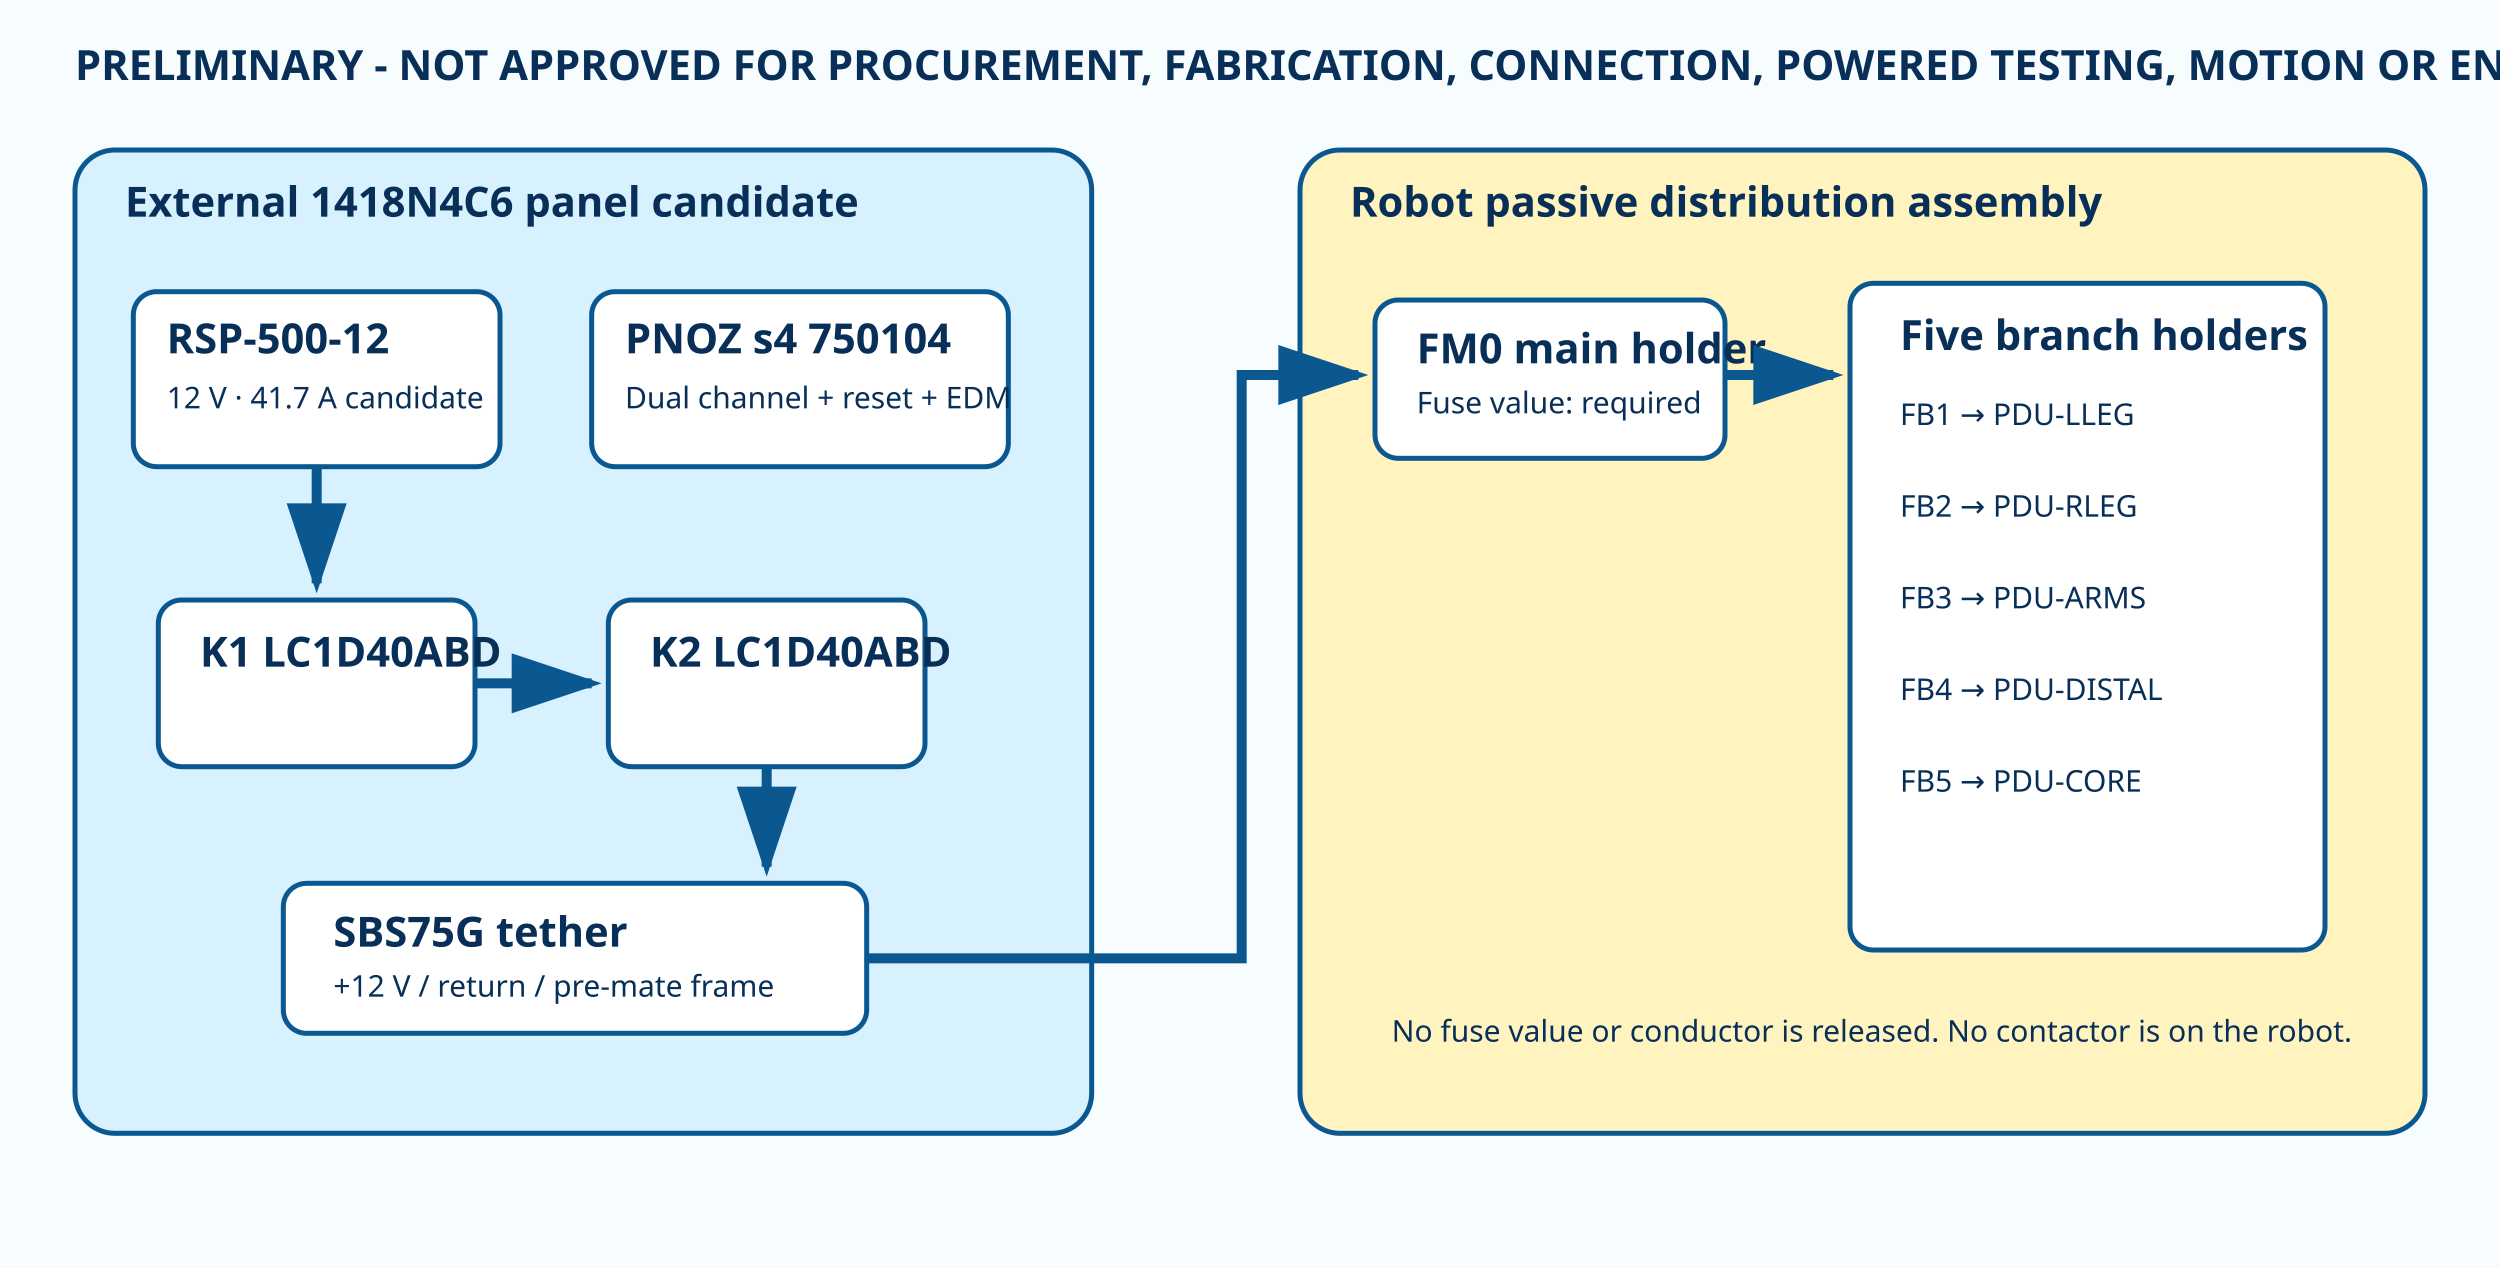
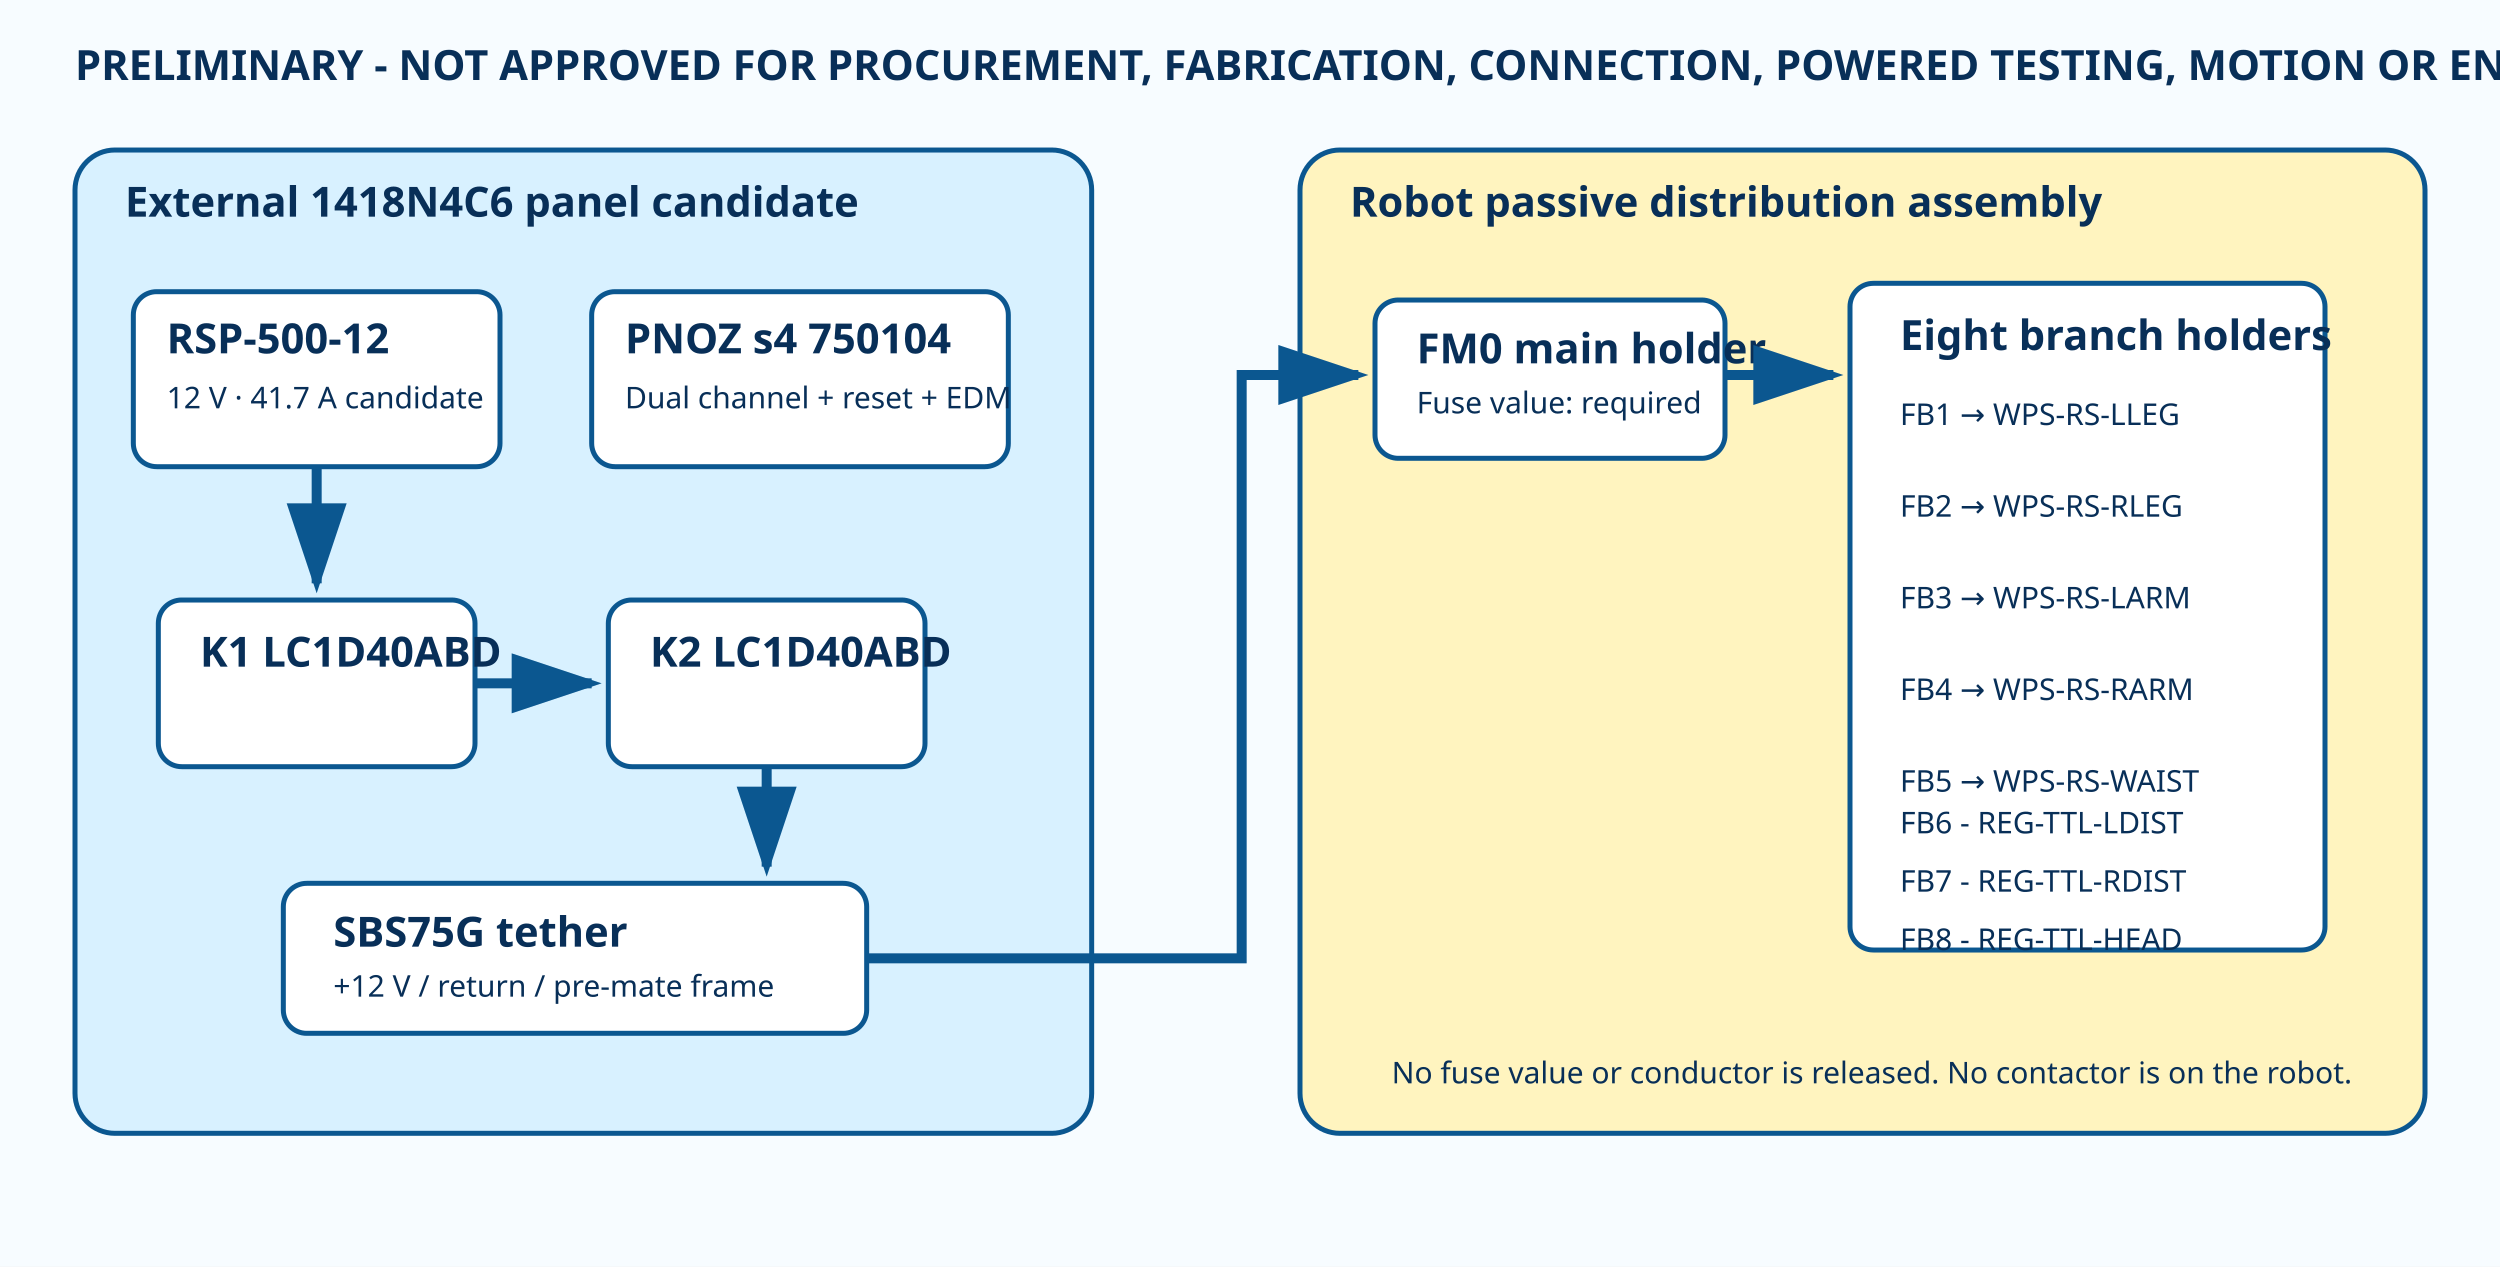
<svg xmlns="http://www.w3.org/2000/svg" viewBox="0 0 1500 760" role="img" aria-labelledby="t d">
  <style>text{font-family:system-ui,sans-serif;fill:#082f58}.box{fill:white;stroke:#0b5790;stroke-width:3}.ext{fill:#d8f1ff}.robot{fill:#fff4bf}.line{stroke:#0b5790;stroke-width:6;fill:none;marker-end:url(#a)}.h{font-size:25px;font-weight:800}.b{font-size:18px}.s{font-size:14px}</style>
  <defs>
    <marker id="a" markerWidth="10" markerHeight="10" refX="8" refY="3" orient="auto">
      <path d="M0 0L9 3L0 6z" fill="#0b5790" />
    </marker>
  </defs>
  <rect width="1500" height="760" fill="#f7fcff" />
  <text x="45" y="48" class="h">PRELIMINARY - NOT APPROVED FOR PROCUREMENT, FABRICATION, CONNECTION, POWERED TESTING, MOTION OR ENERGIZATION</text>
  <rect class="box ext" x="45" y="90" width="610" height="590" rx="24" />
  <text x="75" y="130" class="h">External 1418N4C6 panel candidate</text>
  <rect class="box" x="80" y="175" width="220" height="105" rx="14" />
  <text x="100" y="212" class="h">RSP-500-12</text>
  <text x="100" y="245" class="b">12 V · 41.7 A candidate</text>
  <rect class="box" x="355" y="175" width="250" height="105" rx="14" />
  <text x="375" y="212" class="h">PNOZ s4 750104</text>
  <text x="375" y="245" class="b">Dual channel + reset + EDM</text>
  <rect class="box" x="95" y="360" width="190" height="100" rx="14" />
  <text x="120" y="400" class="h">K1 LC1D40ABD</text>
  <rect class="box" x="365" y="360" width="190" height="100" rx="14" />
  <text x="390" y="400" class="h">K2 LC1D40ABD</text>
  <path class="line" d="M190 280V350" />
  <path class="line" d="M285 410H355" />
  <rect class="box" x="170" y="530" width="350" height="90" rx="14" />
  <text x="200" y="568" class="h">SBS75G tether</text>
  <text x="200" y="598" class="b">+12 V / return / pre-mate frame</text>
  <path class="line" d="M460 460V520" />
  <rect class="box robot" x="780" y="90" width="675" height="590" rx="24" />
  <text x="810" y="130" class="h">Robot passive distribution assembly</text>
  <rect class="box" x="825" y="180" width="210" height="95" rx="14" />
  <text x="850" y="218" class="h">FM0 main holder</text>
  <text x="850" y="248" class="b">Fuse value: required</text>
  <path class="line" d="M520 575H745V225H815" />
  <path class="line" d="M1035 225H1100" />
  <rect class="box" x="1110" y="170" width="285" height="400" rx="14" />
-   <text x="1140" y="210" class="h">Five branch holders</text>
-   <text x="1140" y="255" class="b">FB1 → PDU-LLEG</text>
-   <text x="1140" y="310" class="b">FB2 → PDU-RLEG</text>
-   <text x="1140" y="365" class="b">FB3 → PDU-ARMS</text>
-   <text x="1140" y="420" class="b">FB4 → PDU-DISTAL</text>
-   <text x="1140" y="475" class="b">FB5 → PDU-CORE</text>
-   <text x="835" y="625" class="b">No fuse value or conductor is released. No contactor is on the robot.</text>
+   <text x="1140" y="210" class="h">Eight branch holders</text>
+   <text x="1140" y="255" class="b">FB1 → WPS-RS-LLEG</text>
+   <text x="1140" y="310" class="b">FB2 → WPS-RS-RLEG</text>
+   <text x="1140" y="365" class="b">FB3 → WPS-RS-LARM</text>
+   <text x="1140" y="420" class="b">FB4 → WPS-RS-RARM</text>
+   <text x="1140" y="475" class="b">FB5 → WPS-RS-WAIST</text>
+   <text x="835" y="625" class="b" />
+   <text x="1140" y="500" class="b">FB6 - REG-TTL-LDIST</text>
+   <text x="1140" y="535" class="b">FB7 - REG-TTL-RDIST</text>
+   <text x="1140" y="570" class="b">FB8 - REG-TTL-HEAD</text>
+   <text x="835" y="650" class="b">No fuse value or conductor is released. No contactor is on the robot.</text>
</svg>
